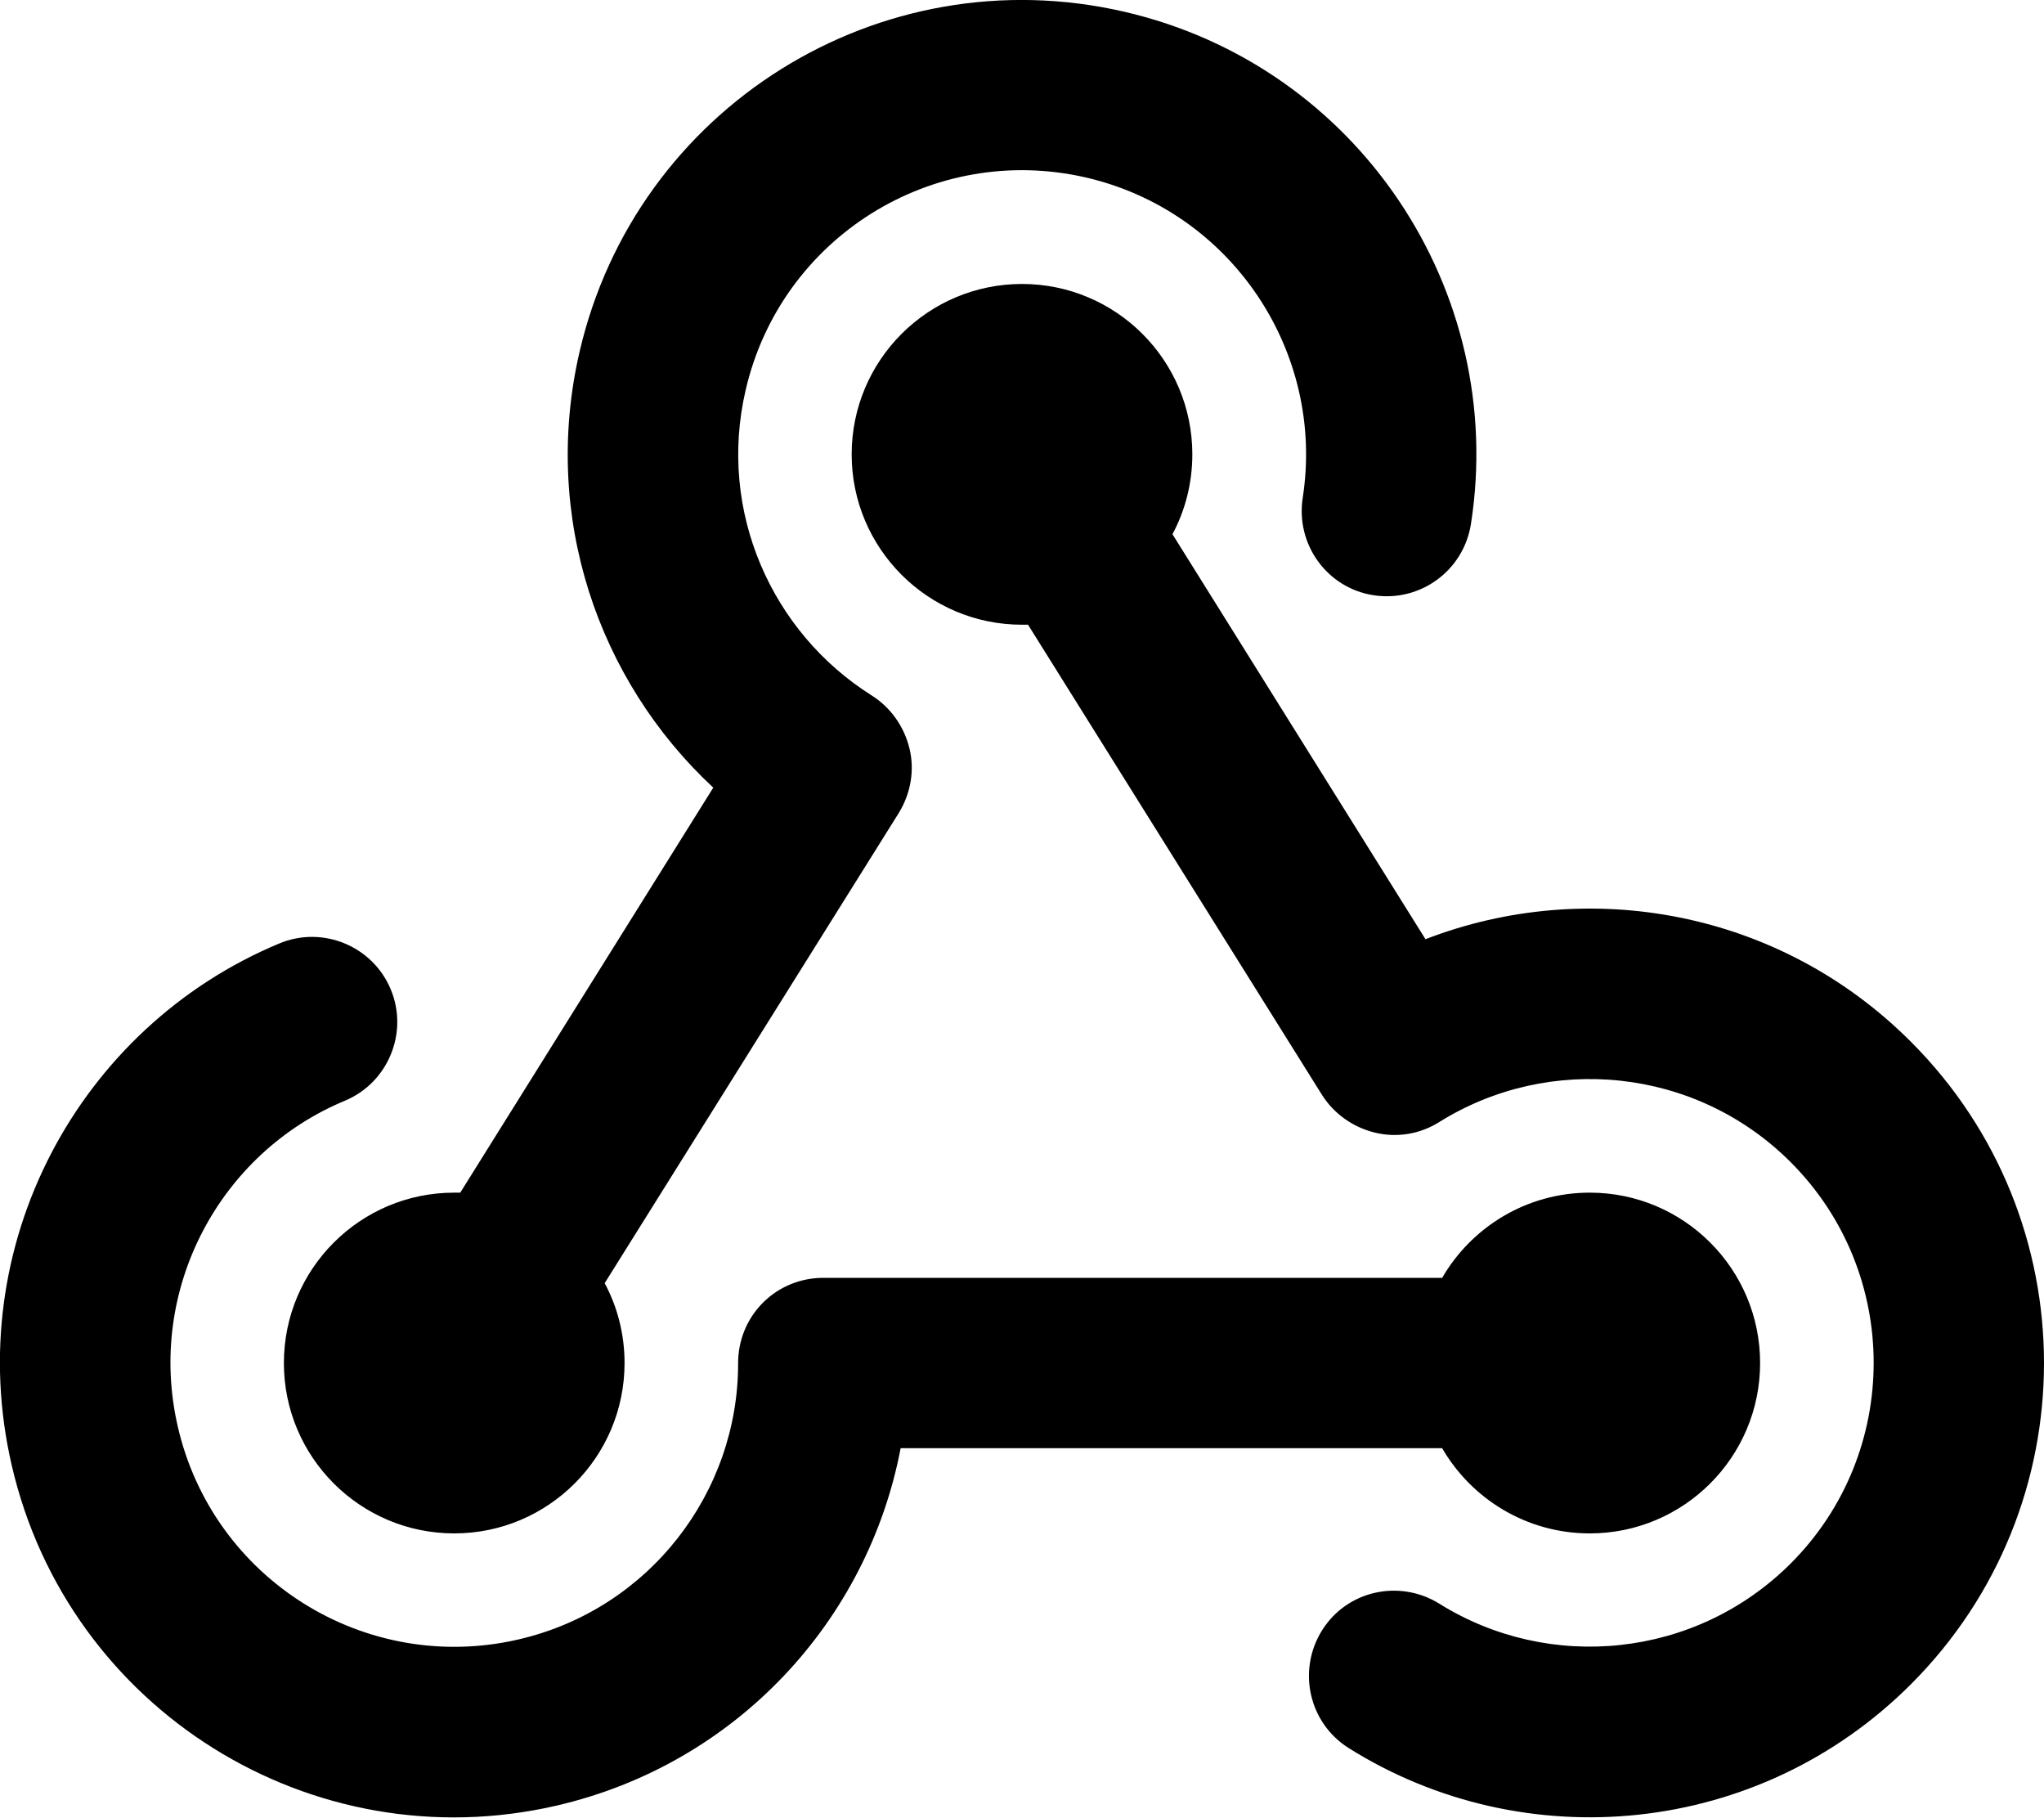
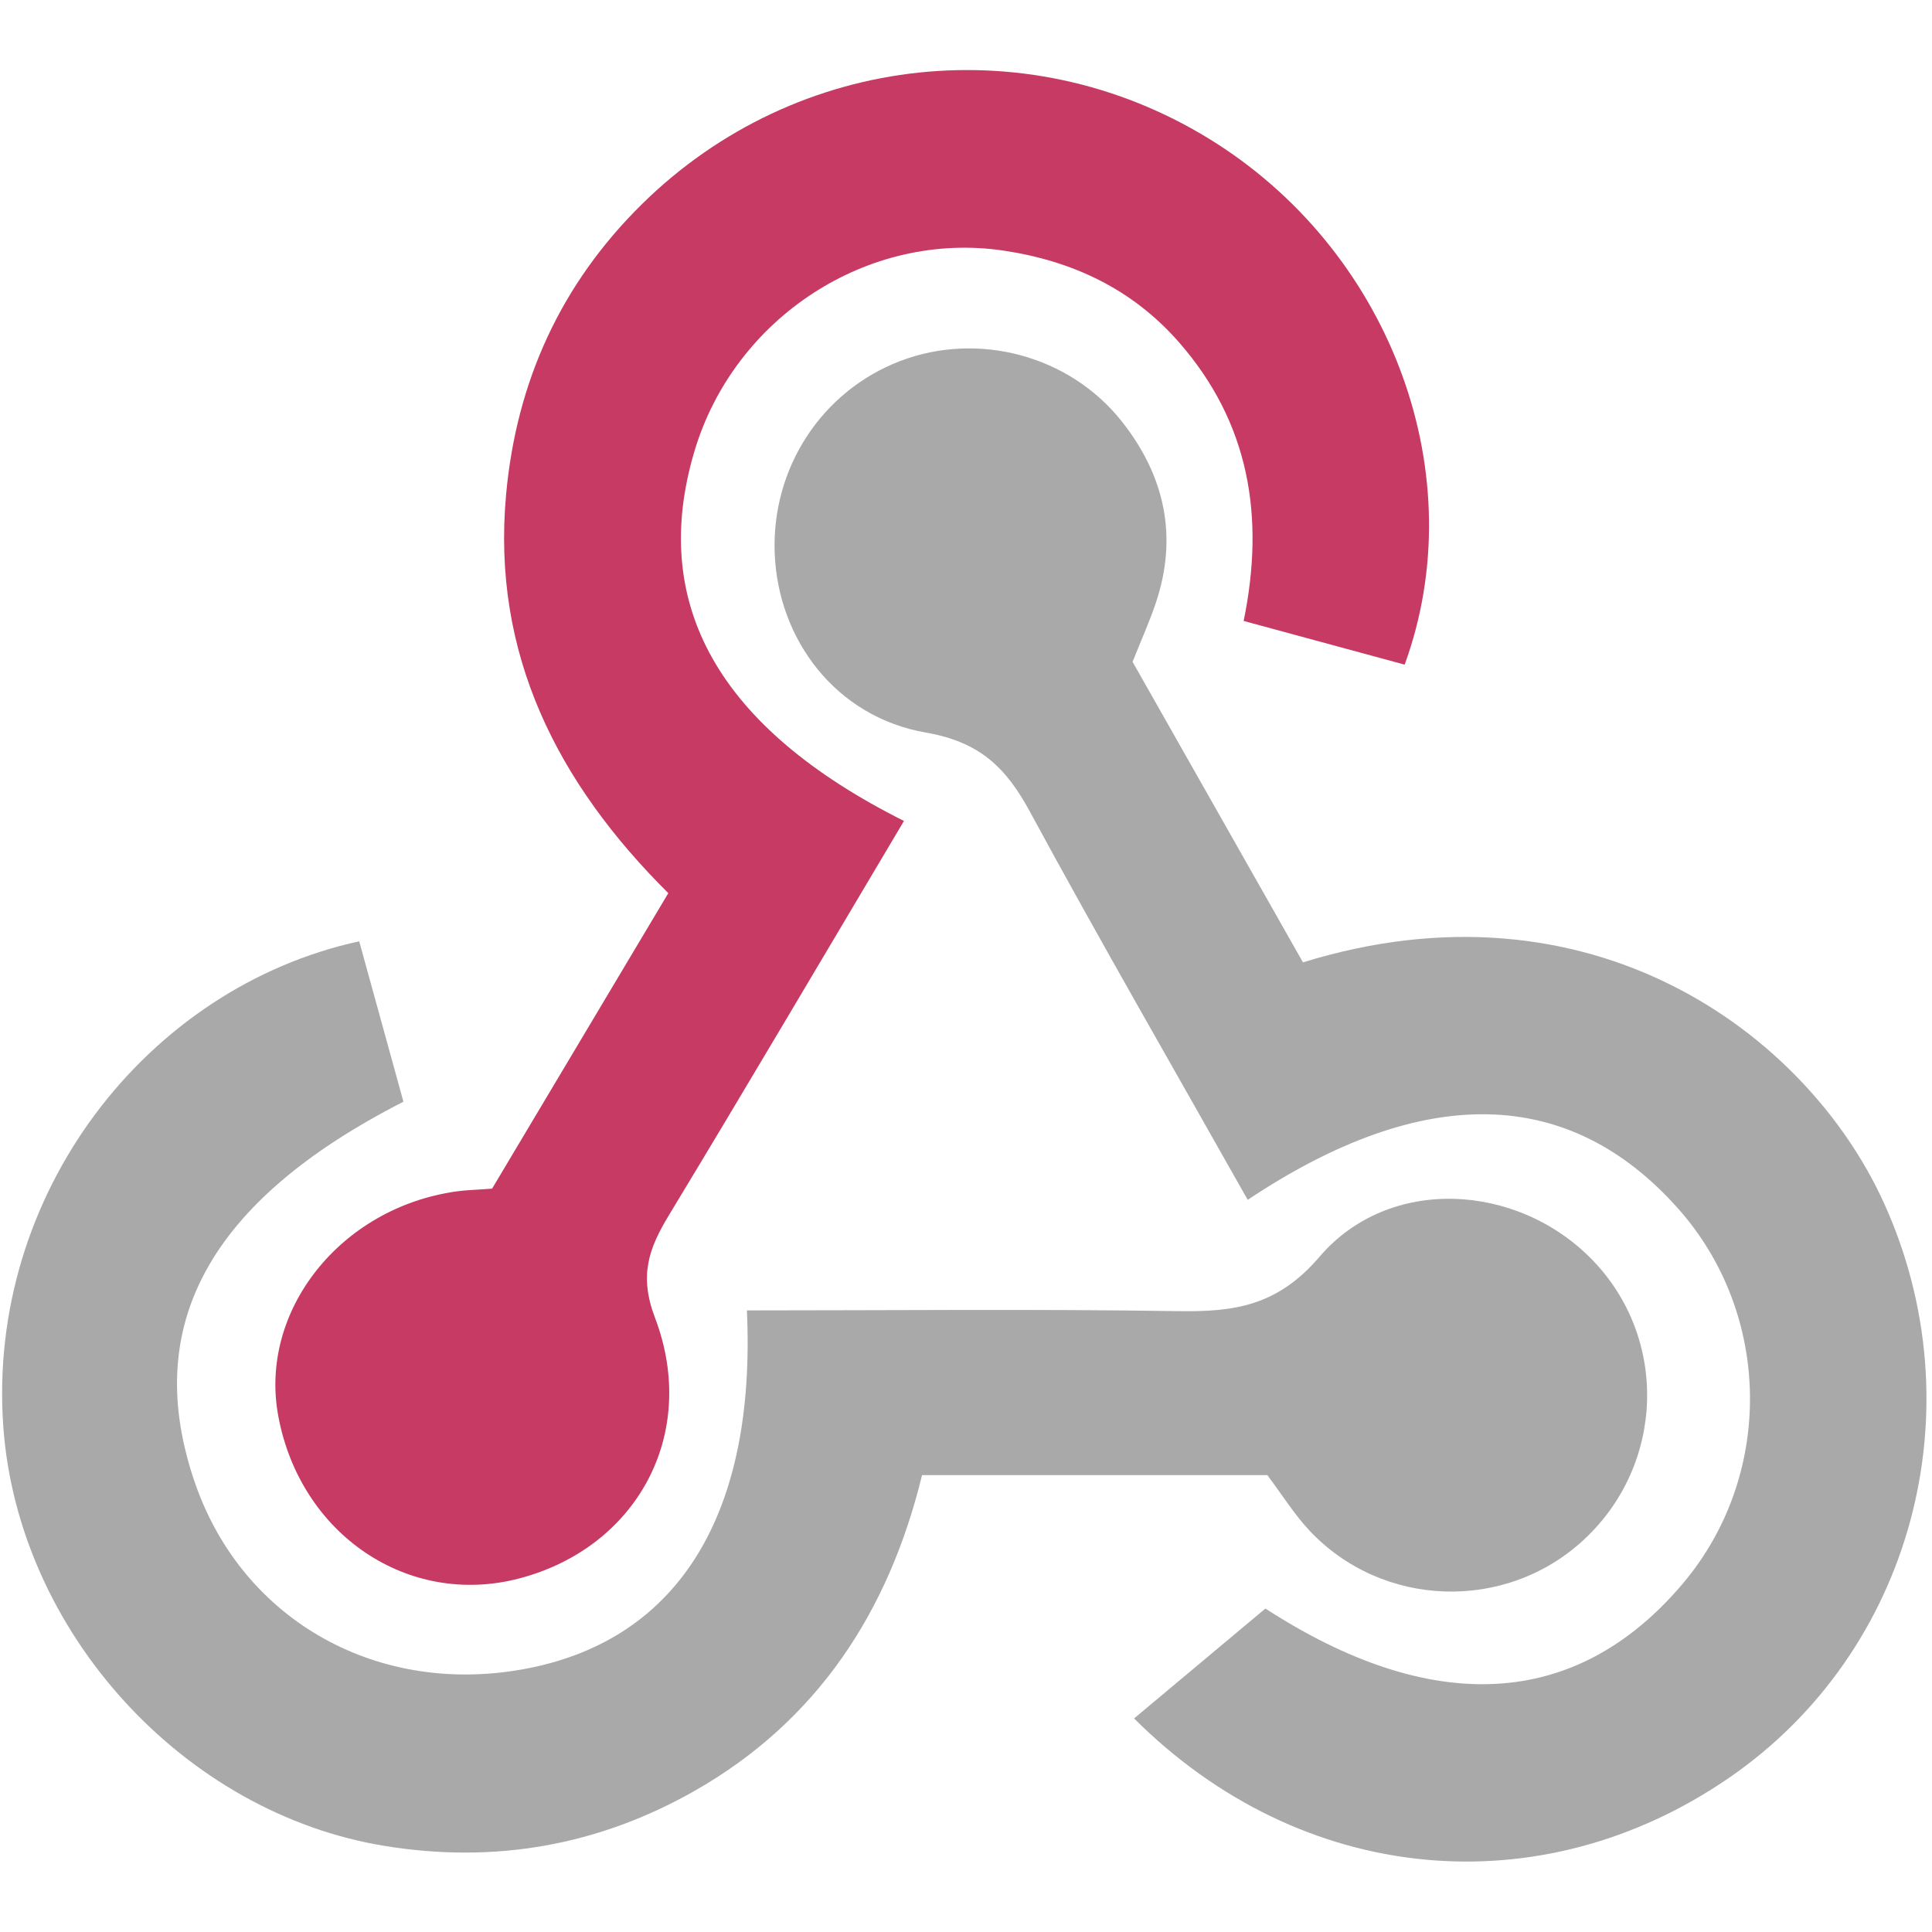
- <svg xmlns="http://www.w3.org/2000/svg" height="1em" viewBox="0 0 576 512">
-   <path d="M306 50c-43.1-9.9-86 16.9-95.9 60c-7.9 34.1 7.4 68.2 35.5 85.9c5.4 3.4 9.2 8.8 10.7 15s.3 12.7-3 18.1L170.4 361.5c3.6 6.7 5.6 14.4 5.6 22.5c0 26.5-21.5 48-48 48s-48-21.5-48-48s21.5-48 48-48c.6 0 1.1 0 1.7 0L201 221.9c-32.5-30.2-48.4-76.4-37.7-122.7C179.2 30.3 247.9-12.6 316.8 3.3c65.9 15.2 108 78.7 97.7 144.4c-2.1 13.1-14.3 22-27.4 20s-22-14.3-20-27.4C373.5 99.2 347.1 59.5 306 50zM289.7 176c-.6 0-1.1 0-1.7 0c-26.5 0-48-21.5-48-48s21.5-48 48-48s48 21.5 48 48c0 8.1-2 15.8-5.6 22.5l71.3 114.1c45.8-17.7 99.8-8.2 136.8 28.9c50 50 50 131 0 181c-43 43-109 49-158.4 18c-11.2-7-14.6-21.8-7.6-33.1s21.8-14.6 33.1-7.6c30.9 19.3 72.1 15.5 99-11.3c31.2-31.2 31.2-81.9 0-113.1c-26.8-26.8-68.1-30.6-99-11.3c-5.4 3.4-11.9 4.5-18.1 3s-11.6-5.3-15-10.7L289.7 176zM448 432c-17.8 0-33.3-9.7-41.6-24H253.8c-9.2 48.3-46 88.9-97 100.7c-68.9 15.9-137.6-27-153.5-95.9C-11 351 22.1 289.4 78.7 265.8c12.2-5.1 26.3 .7 31.4 12.9s-.7 26.3-12.9 31.4c-35.4 14.7-56 53.3-47.1 91.8c9.9 43.1 52.9 69.9 95.9 60c37-8.5 62.1-41.5 62-77.9c0-6.4 2.5-12.5 7-17s10.6-7 17-7H406.4c8.3-14.3 23.8-24 41.6-24c26.5 0 48 21.5 48 48s-21.5 48-48 48z" />
+ <svg xmlns="http://www.w3.org/2000/svg" height="576" viewBox="0 0 576 576" width="576">
+   <path d="m0 0h576v576h-576z" fill="none" />
+   <path d="m269.505 244.757c-23.865 40.119-46.73 78.97-70.071 117.527-5.994 9.898-8.96 17.96-4.171 30.544 13.22 34.76-5.429 68.586-40.483 77.769-33.057 8.662-65.264-13.065-71.823-48.456-5.812-31.327 18.498-62.036 53.036-66.932 2.895-.413 5.847-.462 10.712-.827 16.924-28.379 34.262-57.447 52.538-88.098-33.044-32.857-52.711-71.267-48.358-118.86 3.077-33.644 16.306-62.717 40.487-86.547 46.313-45.632 116.966-53.022 171.496-17.995 52.374 33.643 76.359 99.179 55.913 155.27-15.417-4.18-30.94-8.396-48.006-13.025 6.421-31.185 1.672-59.19-19.361-83.18-13.896-15.839-31.728-24.141-52.005-27.2-40.647-6.141-80.556 19.974-92.398 59.87-13.442 45.281 6.902 82.269 62.494 110.14z" fill="#c73a63" />
+   <g fill="#a9a9a9">
+     <path d="m337.66 197.316c16.813 29.659 33.884 59.768 50.804 89.601 85.519-26.458 149.996 20.881 173.128 71.565 27.938 61.222 8.84 133.735-46.033 171.505-56.322 38.775-127.549 32.15-177.45-17.658 12.718-10.645 25.497-21.34 39.153-32.763 49.288 31.923 92.394 30.42 124.397-7.382 27.289-32.247 26.698-80.329-1.383-111.901-32.408-36.432-75.816-37.544-128.288-2.57-21.766-38.615-43.911-76.924-64.988-115.819-7.106-13.109-14.954-20.713-30.971-23.488-26.752-4.638-44.023-27.609-45.059-53.347-1.018-25.453 13.976-48.46 37.415-57.425 23.216-8.88 50.461-1.712 66.078 18.027 12.762 16.129 16.817 34.28 10.103 54.17-1.868 5.545-4.287 10.912-6.906 17.485z" />
+     <path d="m377.845 439.786c-33.817 0-67.759 0-102.95 0-9.868 40.585-31.181 73.352-67.906 94.19-28.548 16.195-59.319 21.686-92.069 16.399-60.297-9.725-109.602-64.006-113.942-125.13-4.914-69.24 42.679-130.787 106.116-144.611 4.38 15.905 8.804 31.962 13.184 47.828-58.203 29.695-78.346 67.11-62.058 113.894 14.341 41.172 55.072 63.739 99.299 55.01 45.166-8.911 67.937-46.446 65.158-106.685 42.817 0 85.67-.445 128.492.217 16.72.263 29.628-1.471 42.226-16.212 20.739-24.257 58.91-22.069 81.246.84 22.825 23.412 21.731 61.085-2.424 83.509-23.305 21.638-60.124 20.482-81.926-2.832-4.482-4.807-8.013-10.512-12.446-16.417z" />
+   </g>
</svg>
